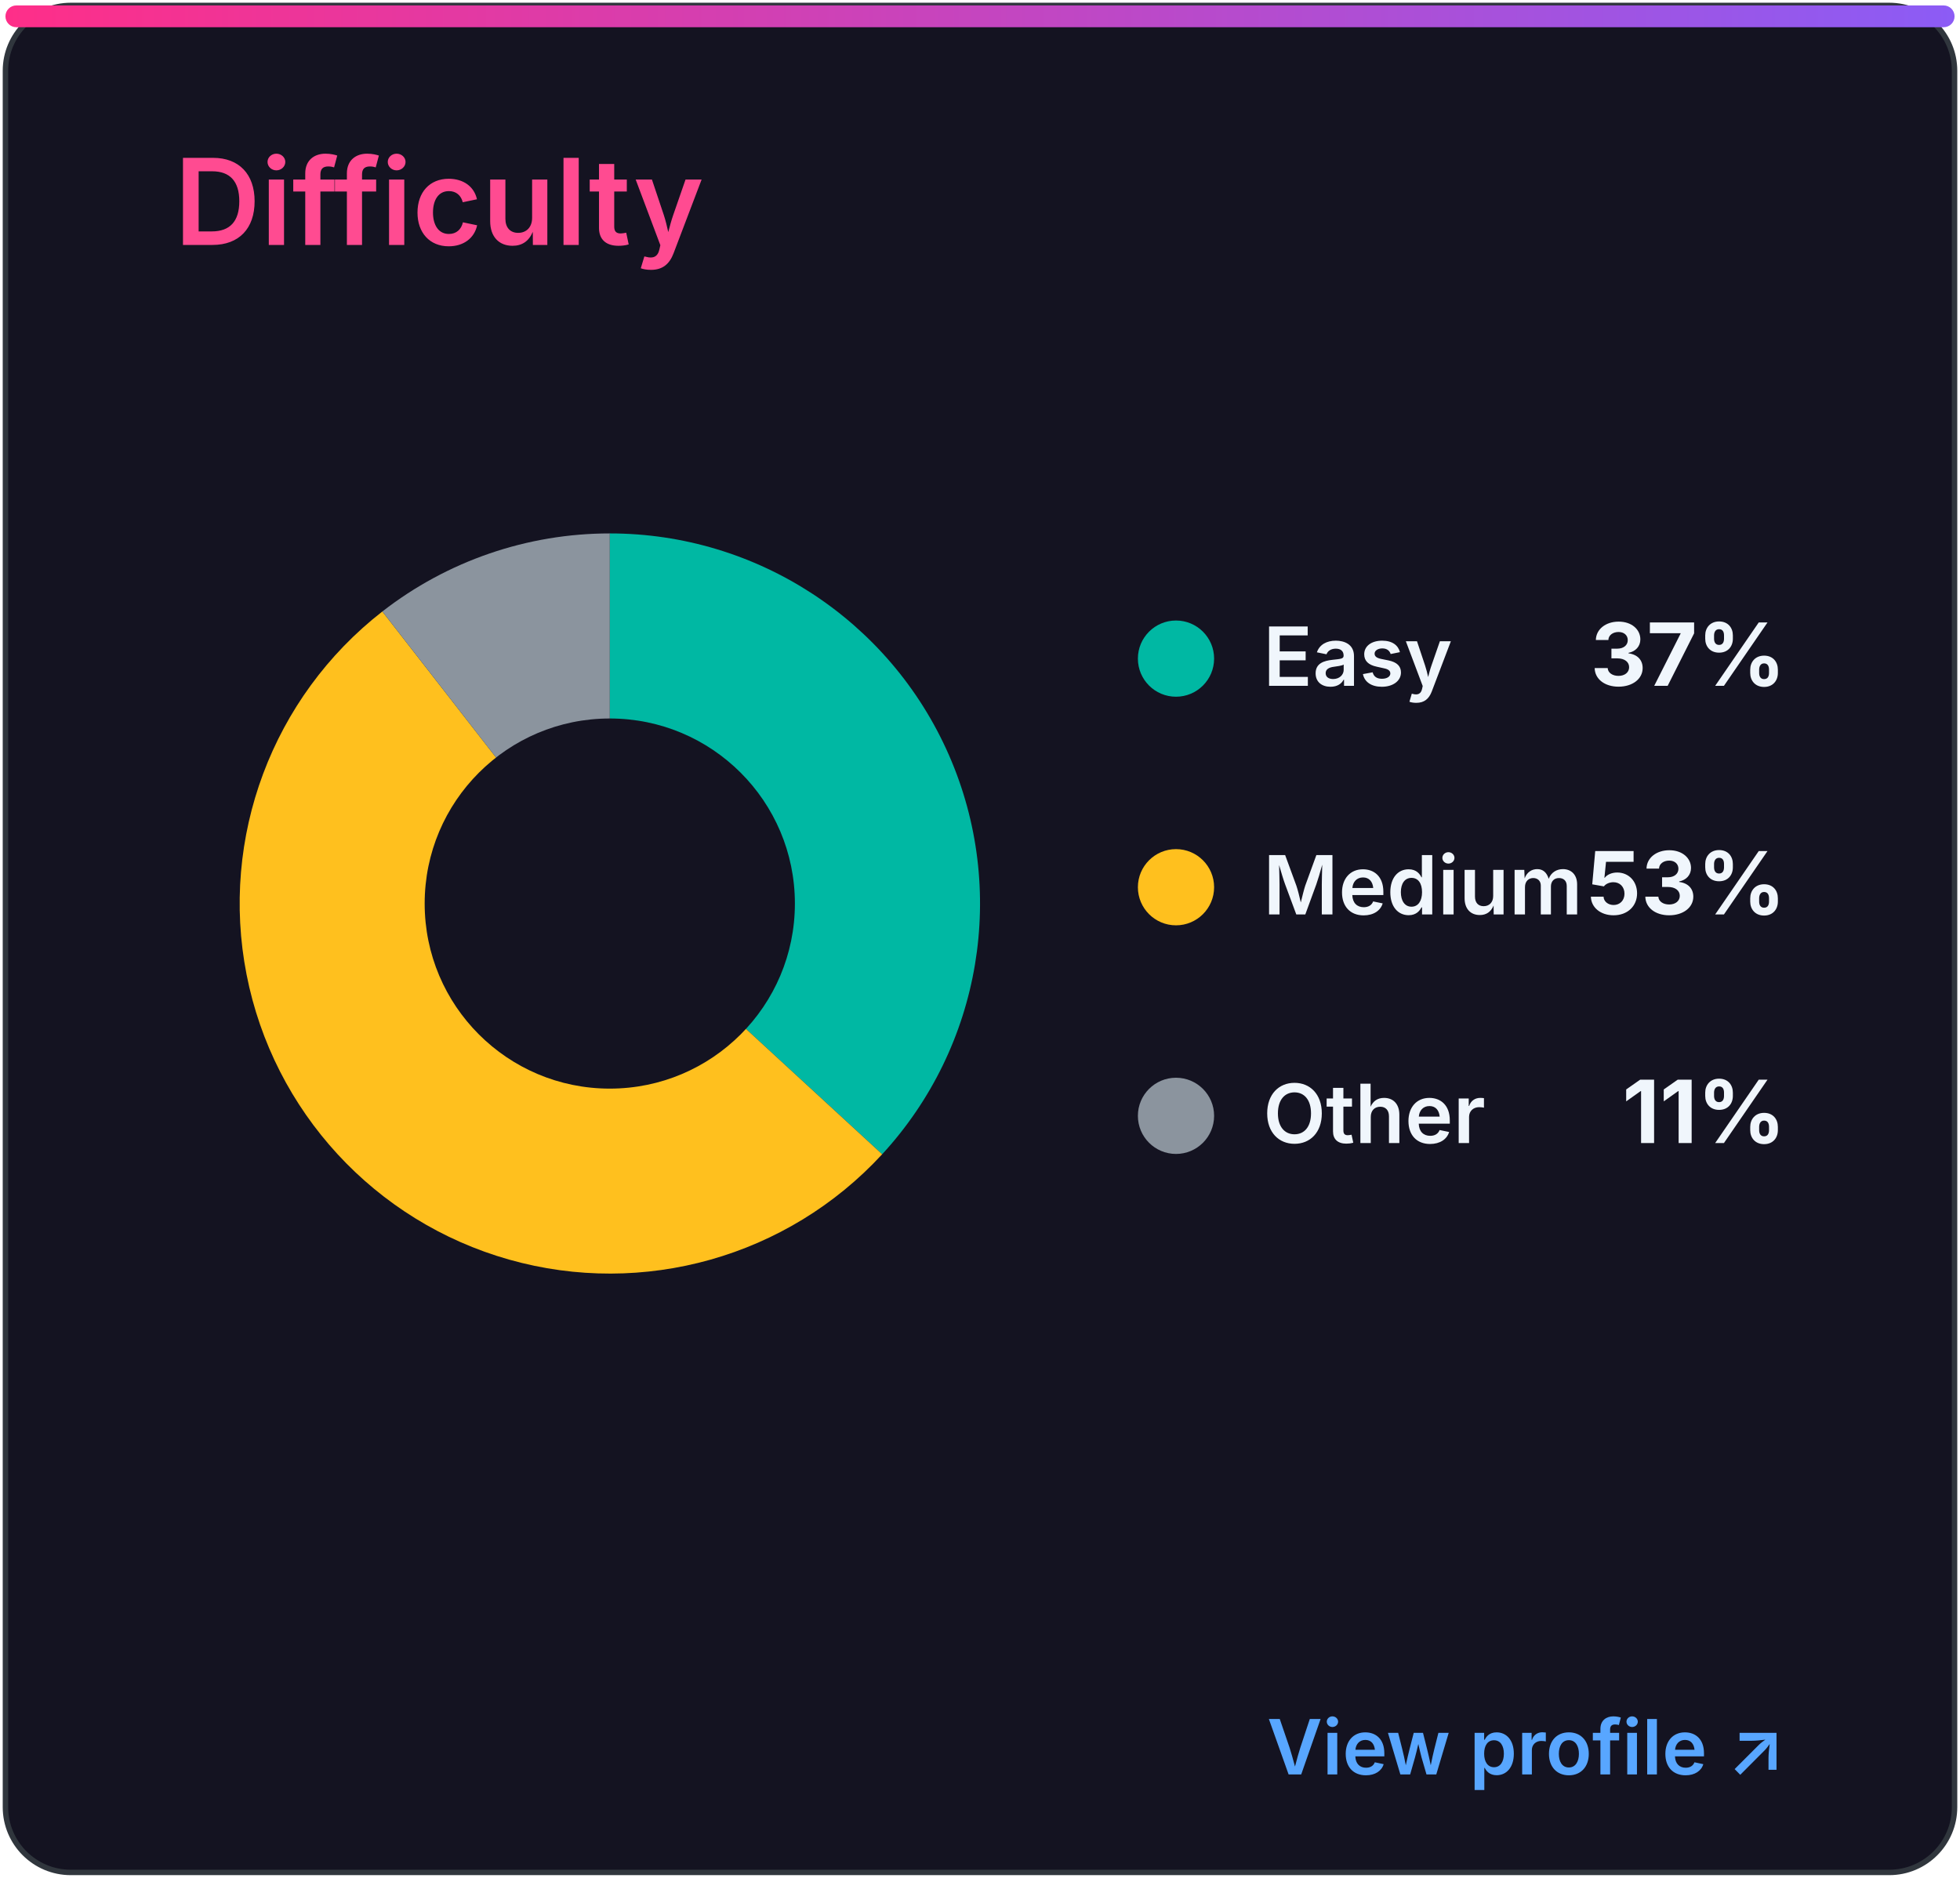
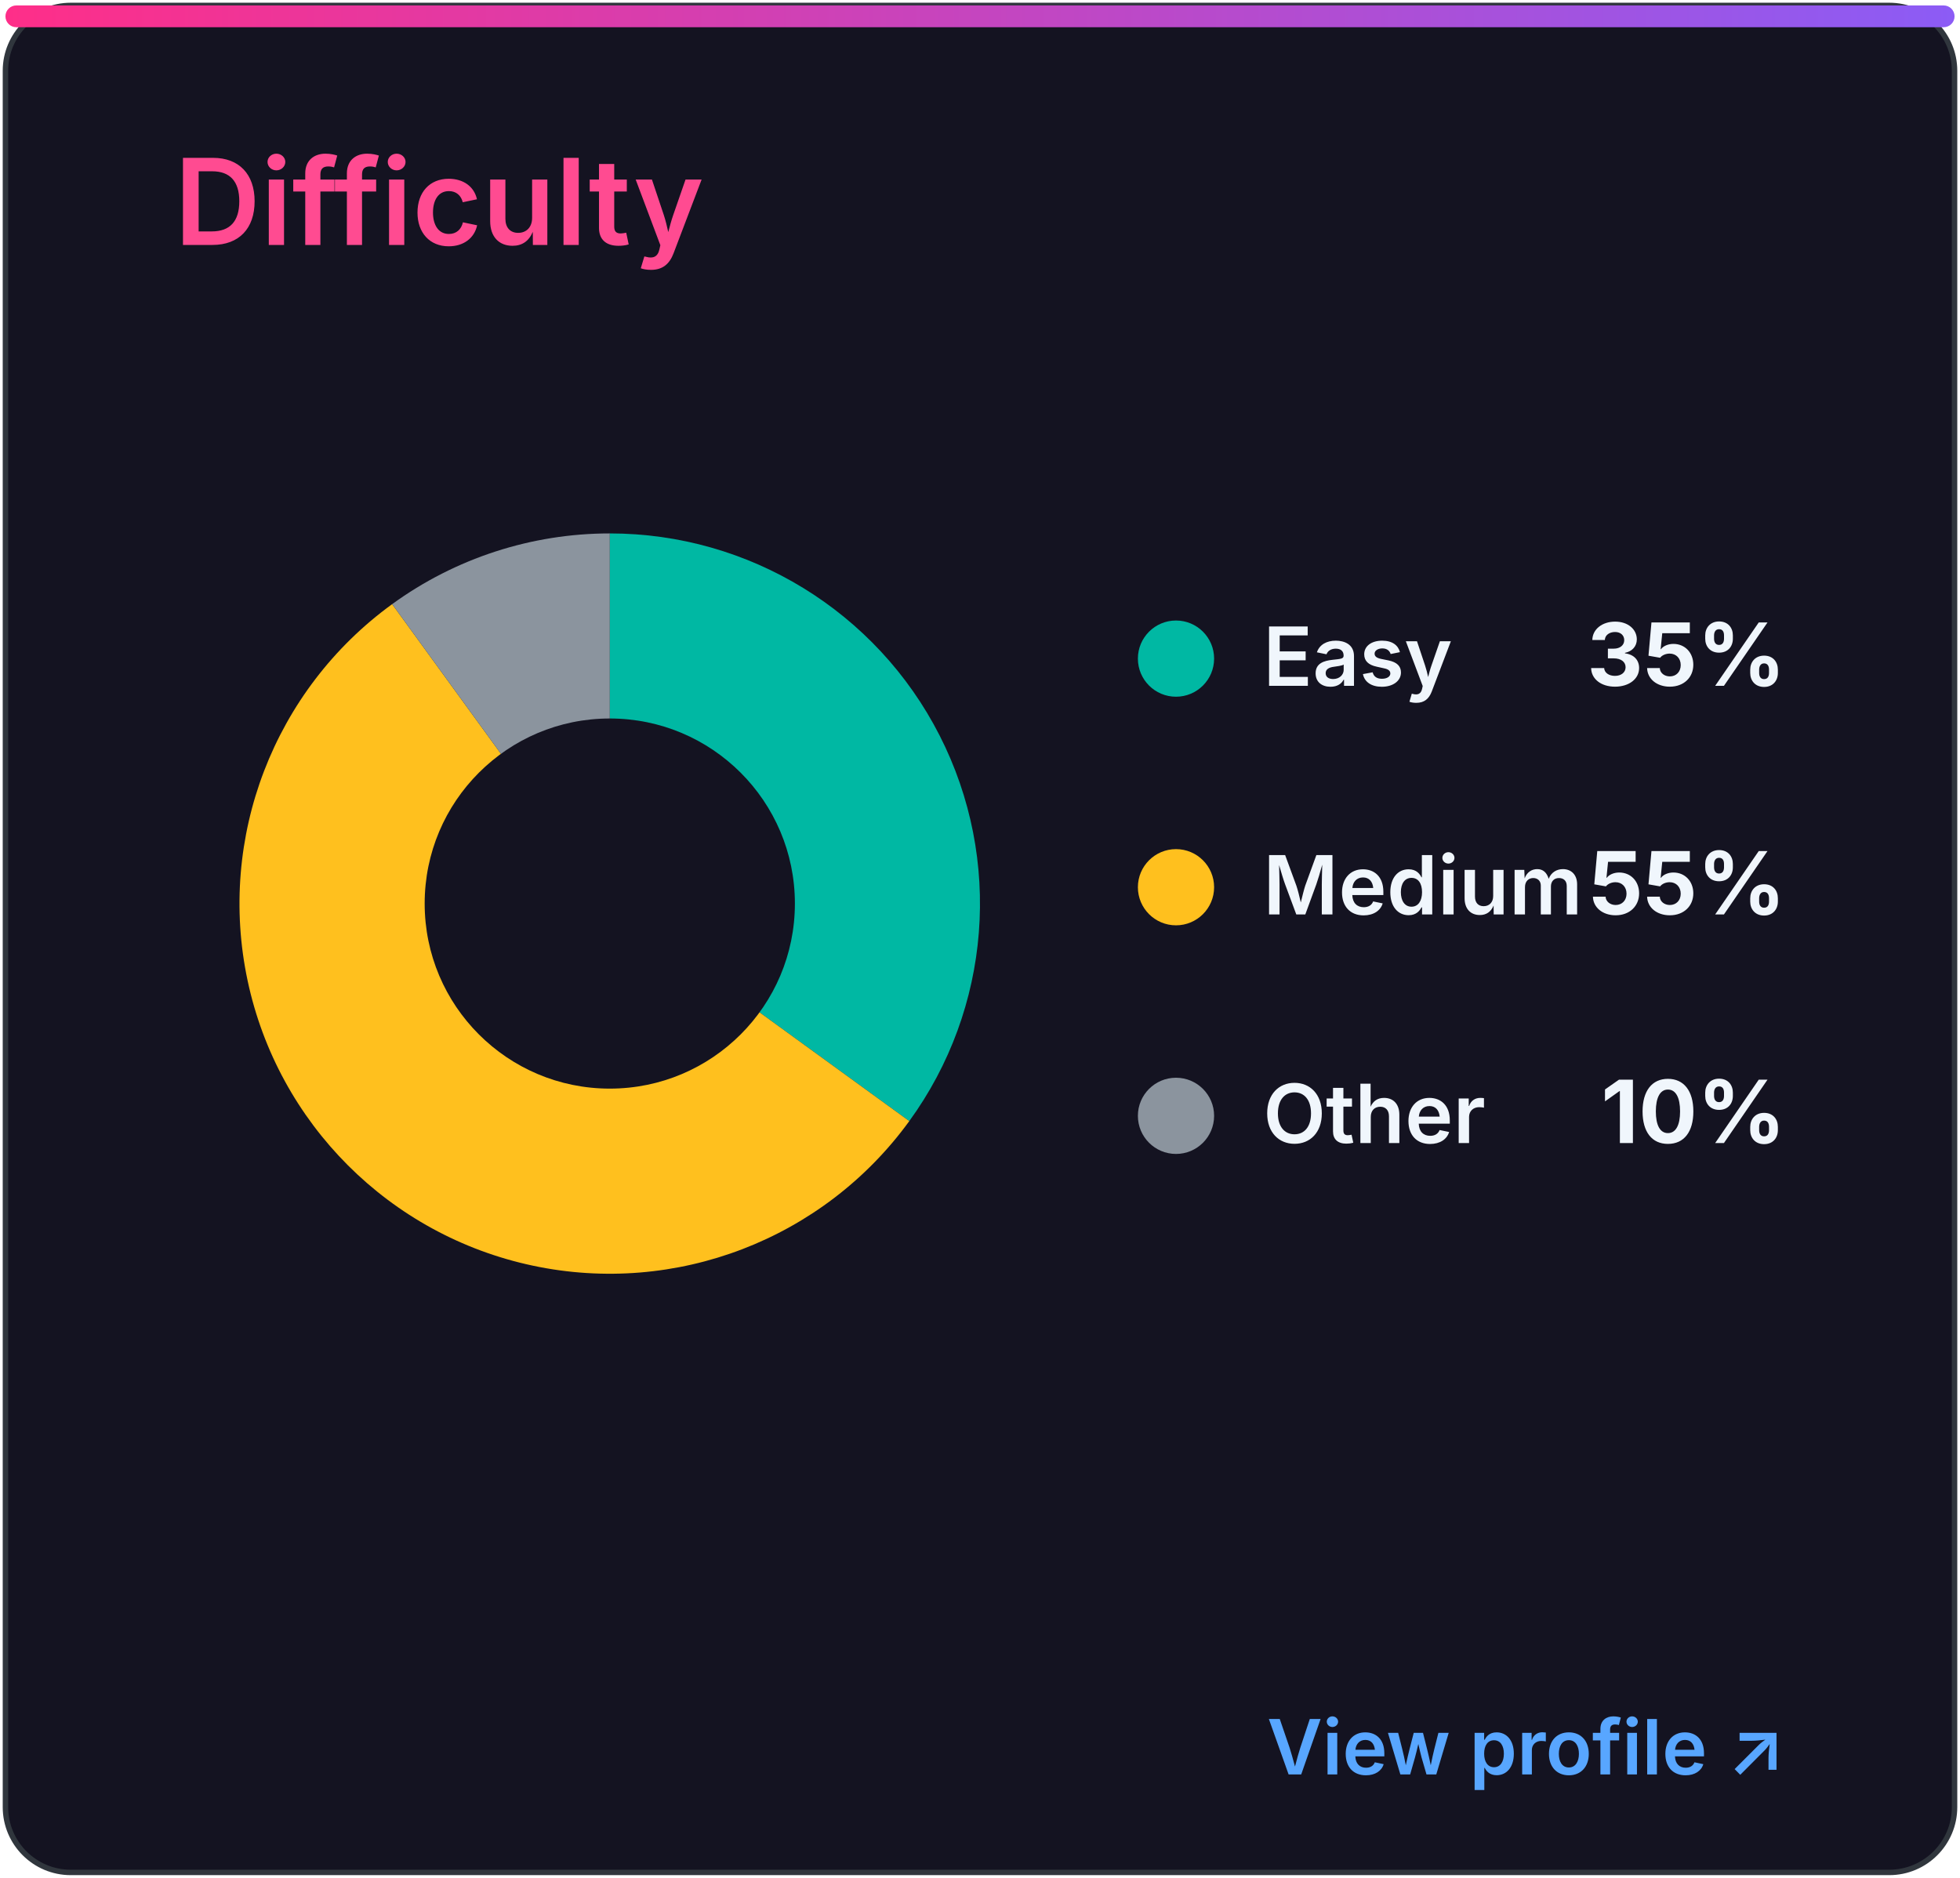
<svg xmlns="http://www.w3.org/2000/svg" width="360" height="345" viewBox="0 0 360 345" role="img" aria-labelledby="title desc">
  <defs>
    <linearGradient id="accent" x1="0" x2="1">
      <stop stop-color="#ff2e88" />
      <stop offset="1" stop-color="#8b5cf6" />
    </linearGradient>
    <clipPath id="bar">
      <rect x="32" y="82" width="296" height="8" rx="4" />
    </clipPath>
    <style>
.heading{font:600 22px -apple-system,BlinkMacSystemFont,'Segoe UI',sans-serif;fill:#ff4b91}
.eyebrow{font:600 10px -apple-system,BlinkMacSystemFont,'Segoe UI',sans-serif;letter-spacing:1.2px;fill:#8b949e}
.total{font:700 52px -apple-system,BlinkMacSystemFont,'Segoe UI',sans-serif;fill:#f0f6fc}
.metric{font:600 15px -apple-system,BlinkMacSystemFont,'Segoe UI',sans-serif;fill:#f0f6fc}
.count{font:700 16px -apple-system,BlinkMacSystemFont,'Segoe UI',sans-serif;fill:#f0f6fc}
.muted{font:500 13px -apple-system,BlinkMacSystemFont,'Segoe UI',sans-serif;fill:#8b949e}
.language{font:700 31px -apple-system,BlinkMacSystemFont,'Segoe UI',sans-serif;fill:#f0f6fc}
.link{font:600 14px -apple-system,BlinkMacSystemFont,'Segoe UI',sans-serif;fill:#58a6ff}
</style>
  </defs>
  <rect x="1" y="1" width="358" height="343" rx="12" fill="#141321" stroke="#30363d" />
  <rect x="1" y="1" width="358" height="4" rx="2" fill="url(#accent)" />
  <text x="32" y="45" class="heading">Difficulty</text>
-   <path d="M 112 166 L 112.00 98.00 A 68 68 0 0 1 162.03 212.06 Z" fill="#00b8a3" />
-   <path d="M 112 166 L 162.03 212.06 A 68 68 0 1 1 70.23 112.34 Z" fill="#ffc01e" />
-   <path d="M 112 166 L 70.23 112.34 A 68 68 0 0 1 112.00 98.00 Z" fill="#8b949e" />
+   <path d="M 112 166 L 112.00 98.00 A 68 68 0 0 1 167.01 205.97 Z" fill="#00b8a3" />
+   <path d="M 112 166 L 167.01 205.97 A 68 68 0 1 1 72.03 110.99 Z" fill="#ffc01e" />
+   <path d="M 112 166 L 72.03 110.99 A 68 68 0 0 1 112.00 98.00 Z" fill="#8b949e" />
  <circle cx="112" cy="166" r="34" fill="#141321" />
  <circle cx="216" cy="121" r="7" fill="#00b8a3" />
  <text x="232" y="126" class="metric">Easy</text>
-   <text x="328" y="126" class="count" text-anchor="end">37%</text>
+   <text x="328" y="126" class="count" text-anchor="end">35%</text>
  <circle cx="216" cy="163" r="7" fill="#ffc01e" />
  <text x="232" y="168" class="metric">Medium</text>
-   <text x="328" y="168" class="count" text-anchor="end">53%</text>
+   <text x="328" y="168" class="count" text-anchor="end">55%</text>
  <circle cx="216" cy="205" r="7" fill="#8b949e" />
  <text x="232" y="210" class="metric">Other</text>
-   <text x="328" y="210" class="count" text-anchor="end">11%</text>
+   <text x="328" y="210" class="count" text-anchor="end">10%</text>
  <text x="328" y="326" class="link" text-anchor="end">View profile ↗</text>
</svg>
